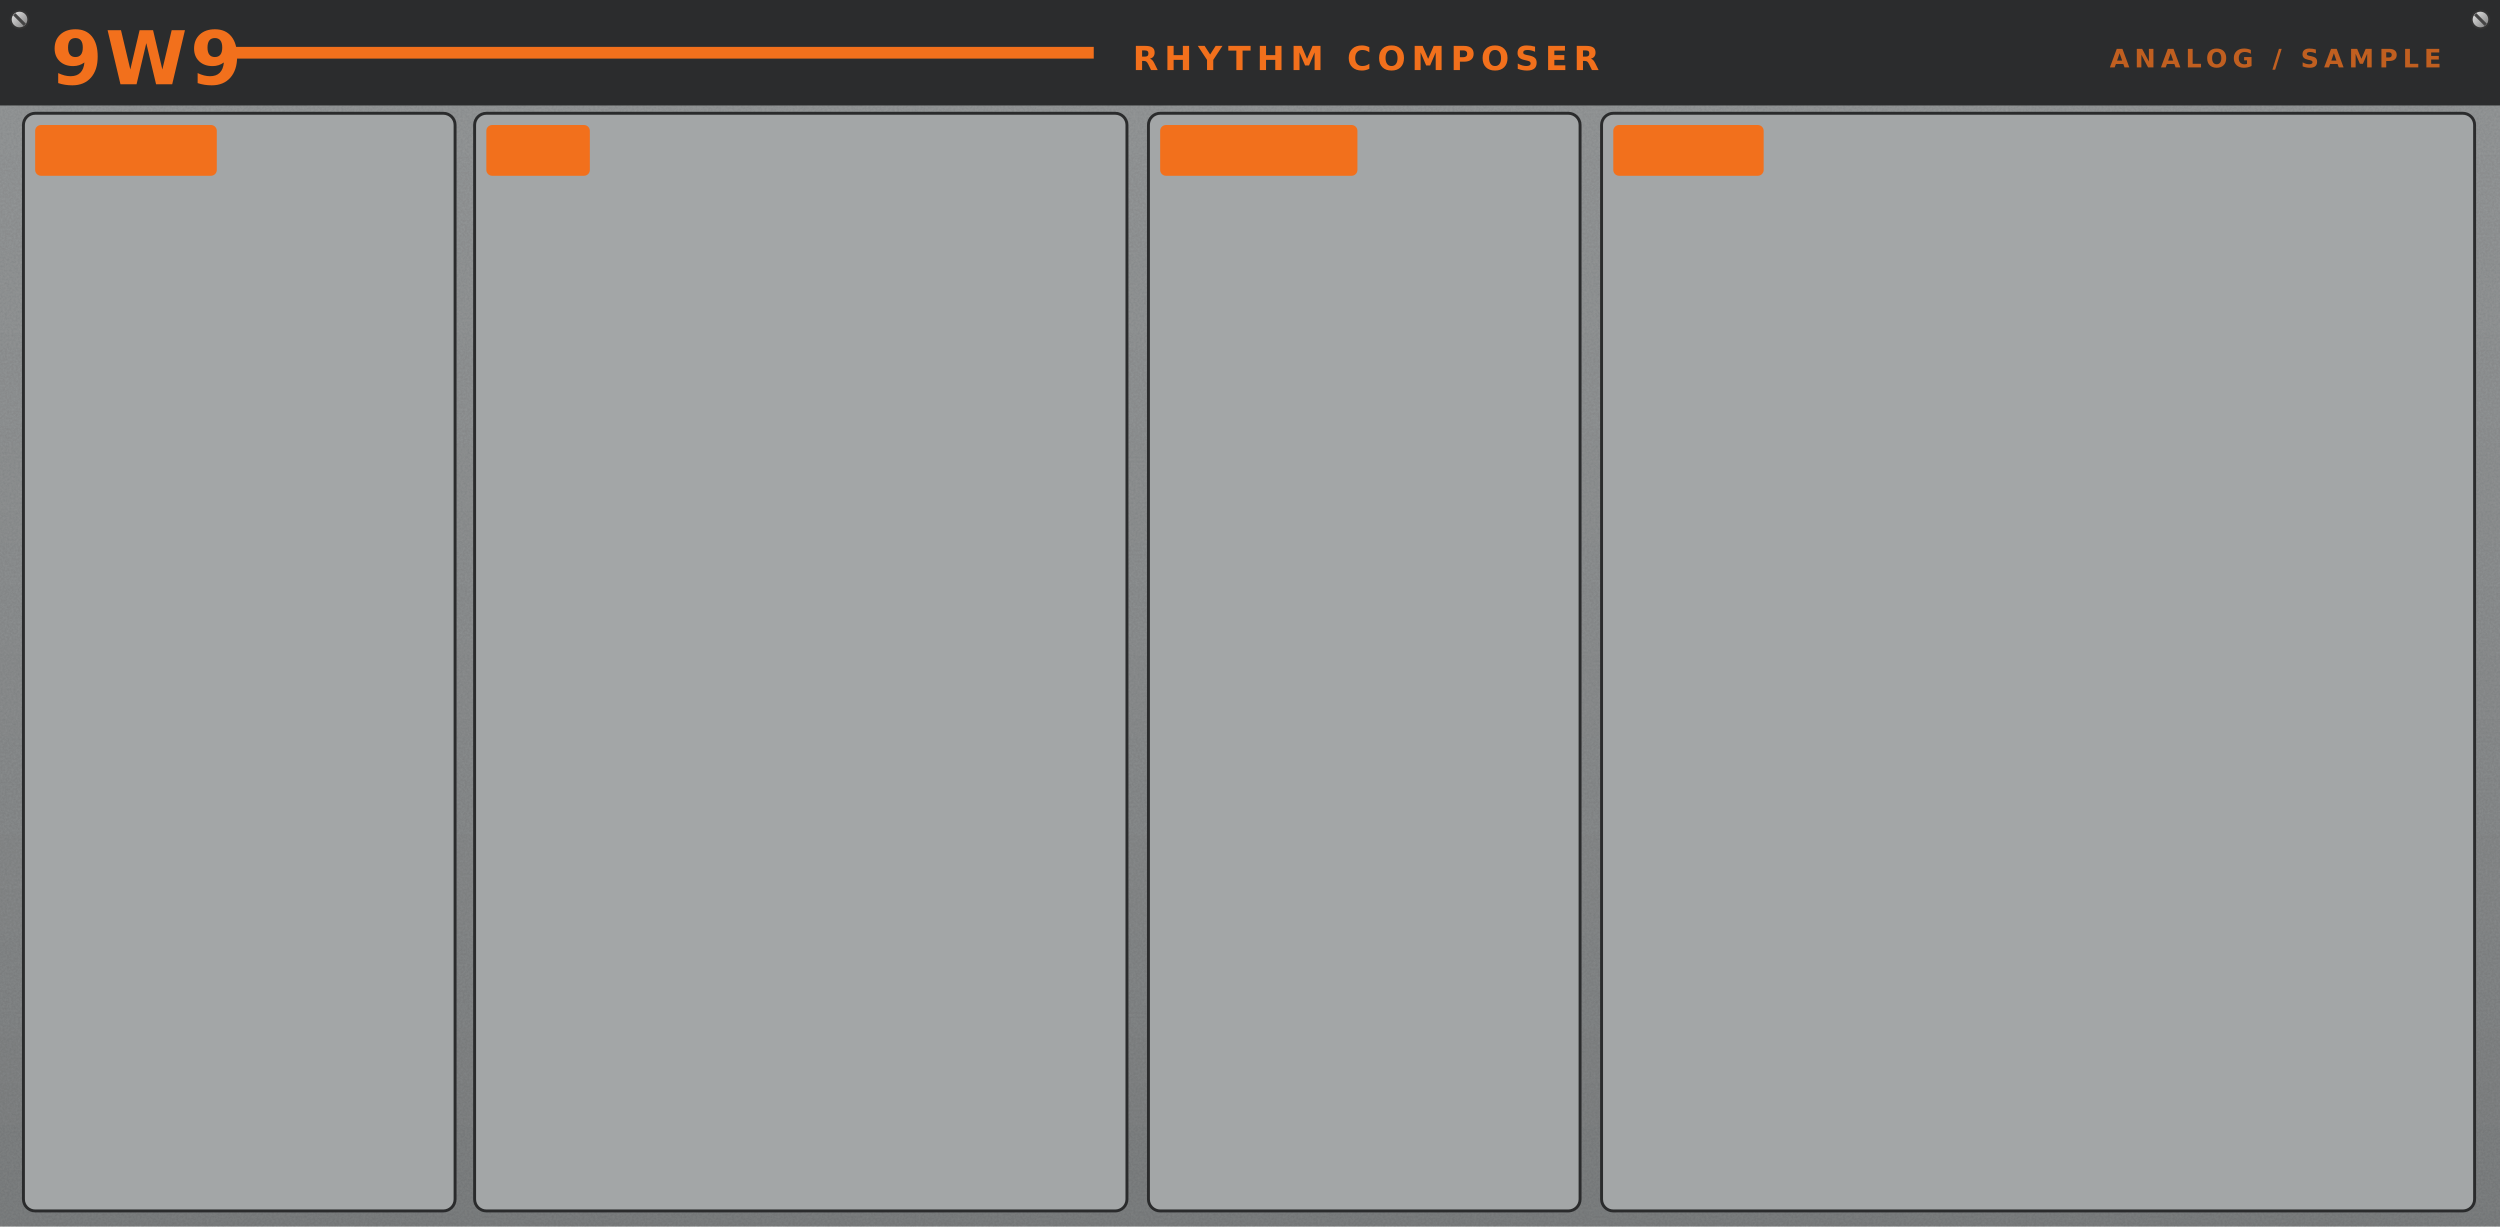
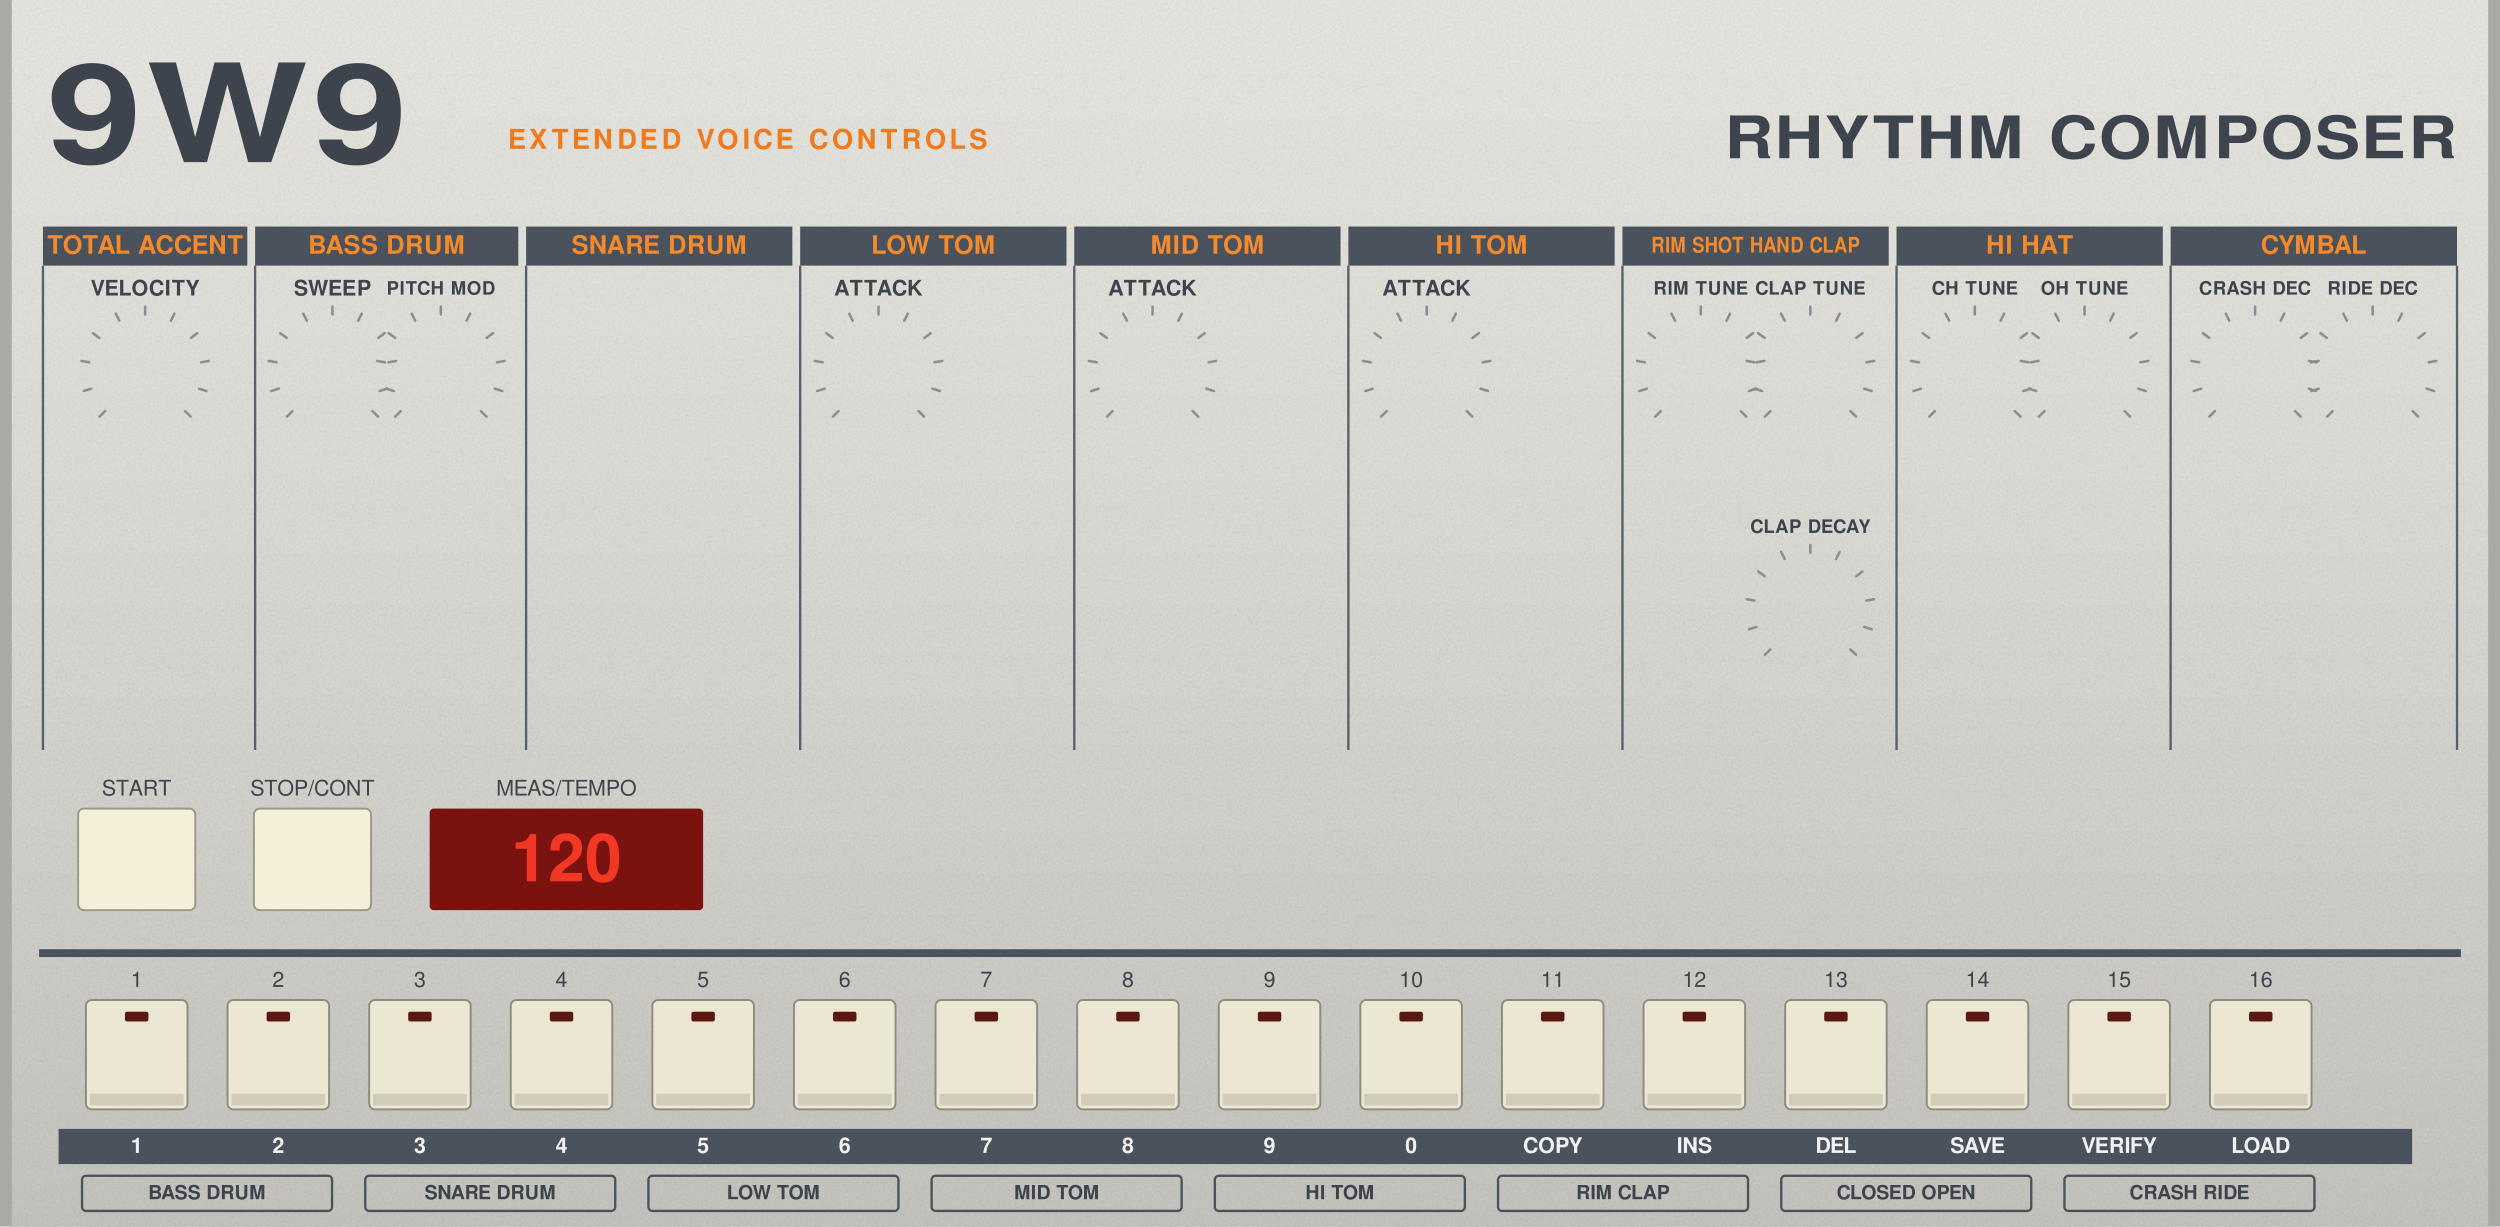
<svg xmlns="http://www.w3.org/2000/svg" width="1280" height="628" viewBox="0 0 1280 628">
  <defs>
-     <filter id="brush" x="0" y="0" width="100%" height="100%">
-       <feTurbulence type="fractalNoise" baseFrequency="0.002 0.9" numOctaves="2" seed="4" />
-       <feColorMatrix values="0 0 0 0 1  0 0 0 0 1  0 0 0 0 1  0 0 0 0.16 0" />
-     </filter>
-     <filter id="grain" x="0" y="0" width="100%" height="100%">
-       <feTurbulence type="fractalNoise" baseFrequency="0.9" numOctaves="2" seed="7" />
-       <feColorMatrix values="0 0 0 0 0  0 0 0 0 0  0 0 0 0 0  0 0 0 0.10 0" />
-     </filter>
-     <filter id="woodf" x="0" y="0" width="100%" height="100%">
-       <feTurbulence type="fractalNoise" baseFrequency="0.012 0.25" numOctaves="3" seed="11" />
-       <feColorMatrix values="0 0 0 0 0.36  0 0 0 0 0.20  0 0 0 0 0.09  0 0 0 0.9 0" />
-     </filter>
-     <linearGradient id="screw" x1="0" y1="0" x2="1" y2="1">
-       <stop offset="0" stop-color="#eee" />
-       <stop offset="1" stop-color="#777" />
+     <linearGradient id="hw-screw" x1="0" y1="0" x2="1" y2="1">
+       <stop offset="0" stop-color="#f2f2f2" />
+       <stop offset="1" stop-color="#7a7a7a" />
    </linearGradient>
-     <linearGradient id="shade" x1="0" y1="0" x2="0" y2="1">
-       <stop offset="0" stop-color="#fff" stop-opacity="0.07" />
-       <stop offset="1" stop-color="#000" stop-opacity="0.12" />
+     <filter id="hw-brush" x="0" y="0" width="100%" height="100%">
+       <feTurbulence type="fractalNoise" baseFrequency="0.003 0.8" numOctaves="2" seed="5" />
+       <feColorMatrix values="0 0 0 0 1  0 0 0 0 1  0 0 0 0 1  0 0 0 0.20 0" />
+     </filter>
+     <filter id="hw-brushd" x="0" y="0" width="100%" height="100%">
+       <feTurbulence type="fractalNoise" baseFrequency="0.003 0.8" numOctaves="2" seed="9" />
+       <feColorMatrix values="0 0 0 0 0  0 0 0 0 0  0 0 0 0 0  0 0 0 0.16 0" />
+     </filter>
+     <filter id="hw-grain" x="0" y="0" width="100%" height="100%">
+       <feTurbulence type="fractalNoise" baseFrequency="0.85" numOctaves="2" seed="3" />
+       <feColorMatrix values="0 0 0 0 0  0 0 0 0 0  0 0 0 0 0  0 0 0 0.07 0" />
+     </filter>
+     <filter id="hw-wood" x="0" y="0" width="100%" height="100%">
+       <feTurbulence type="fractalNoise" baseFrequency="0.006 0.18" numOctaves="4" seed="21" />
+       <feColorMatrix values="0 0 0 0 0.30  0 0 0 0 0.15  0 0 0 0 0.05  0 0 0 0.85 0" />
+     </filter>
+     <filter id="hw-soft" x="-20%" y="-20%" width="140%" height="140%">
+       <feGaussianBlur stdDeviation="2" />
+     </filter>
+     <filter id="hw-shadow" x="-30%" y="-30%" width="160%" height="160%">
+       <feDropShadow dx="0" dy="2" stdDeviation="2" flood-opacity="0.45" />
+     </filter>
+     <linearGradient id="hw-vshade" x1="0" y1="0" x2="0" y2="1">
+       <stop offset="0" stop-color="#fff" stop-opacity="0.10" />
+       <stop offset="1" stop-color="#000" stop-opacity="0.14" />
    </linearGradient>
  </defs>
-   <rect width="1280" height="628" fill="#8e9192" />
-   <rect width="1280" height="628" filter="url(#grain)" />
-   <rect width="1280" height="628" fill="url(#shade)" />
-   <rect x="12" y="58" width="221" height="562" rx="6" fill="#a3a6a7" stroke="#2a2b2c" stroke-width="1.5" />
-   <rect x="18" y="64" width="93" height="26" rx="3" fill="#f2701c" />
-   <rect x="243" y="58" width="334" height="562" rx="6" fill="#a3a6a7" stroke="#2a2b2c" stroke-width="1.5" />
-   <rect x="249" y="64" width="53" height="26" rx="3" fill="#f2701c" />
-   <rect x="588" y="58" width="221" height="562" rx="6" fill="#a3a6a7" stroke="#2a2b2c" stroke-width="1.5" />
-   <rect x="594" y="64" width="101" height="26" rx="3" fill="#f2701c" />
-   <rect x="820" y="58" width="447" height="562" rx="6" fill="#a3a6a7" stroke="#2a2b2c" stroke-width="1.5" />
-   <rect x="826" y="64" width="77" height="26" rx="3" fill="#f2701c" />
-   <rect x="0" y="0" width="1280" height="54" fill="#2b2c2d" />
-   <text x="26" y="30" font-family="Titillium Web, DejaVu Sans, sans-serif" font-size="38" font-weight="700" fill="#f2701c" text-anchor="start" dominant-baseline="central" style="letter-spacing:0.04em;">9W9</text>
-   <rect x="116" y="24" width="444" height="6" fill="#f2701c" />
-   <text x="580" y="30" font-family="Titillium Web, DejaVu Sans, sans-serif" font-size="17" font-weight="600" fill="#f2701c" text-anchor="start" dominant-baseline="central" style="letter-spacing:0.18em;">RHYTHM COMPOSER</text>
-   <text x="1250" y="30" font-family="Titillium Web, DejaVu Sans, sans-serif" font-size="13" font-weight="600" fill="#f2701c" text-anchor="end" dominant-baseline="central" style="letter-spacing:0.2em;" opacity="0.75">ANALOG / SAMPLE</text>
-   <circle cx="10" cy="10" r="4.5" fill="url(#screw)" stroke="#333" stroke-width="1" />
-   <line x1="7.3" y1="7.3" x2="12.7" y2="12.7" stroke="#444" stroke-width="1.6" />
-   <circle cx="1270" cy="10" r="4.5" fill="url(#screw)" stroke="#333" stroke-width="1" />
-   <line x1="1267.3" y1="7.3" x2="1272.7" y2="12.7" stroke="#444" stroke-width="1.6" />
+   <rect x="0" y="0" width="1280" height="628" rx="0" fill="#a9aaa4" />
+   <rect x="6" y="0" width="1268" height="628" rx="0" fill="#e7e6df" />
+   <rect x="6" y="0" width="1268" height="628" filter="url(#hw-grain)" />
+   <rect x="6" y="0" width="1268" height="628" rx="0" fill="url(#hw-vshade)" />
+   <text x="24" y="62" font-size="70" fill="#3e444d" text-anchor="start" dominant-baseline="central" style="font-family:FreeSans, Liberation Sans, Titillium Web, sans-serif;font-weight:700;letter-spacing:0.02em;" transform="translate(24 0) scale(1.25 1) translate(-24 0)">9W9</text>
+   <text x="1258" y="72" font-size="30" fill="#3e444d" text-anchor="end" dominant-baseline="central" style="font-family:FreeSans, Liberation Sans, Titillium Web, sans-serif;font-weight:700;letter-spacing:0.04em;" transform="translate(1258 0) scale(1.15 1) translate(-1258 0)">RHYTHM COMPOSER</text>
+   <text x="260" y="72" font-size="14" fill="#f07a1c" text-anchor="start" dominant-baseline="central" style="font-family:FreeSans, Liberation Sans, Titillium Web, sans-serif;font-weight:700;letter-spacing:0.14em;">EXTENDED VOICE CONTROLS</text>
+   <rect x="22" y="116" width="104.619" height="20" rx="0" fill="#4a525e" />
+   <text x="74.309" y="126" font-size="13" fill="#f58a2a" text-anchor="middle" dominant-baseline="central" style="font-family:FreeSans, Liberation Sans, Titillium Web, sans-serif;font-weight:700;letter-spacing:0.02em;" transform="translate(74.3095 0) scale(1 1) translate(-74.3095 0)">TOTAL ACCENT</text>
+   <line x1="22" y1="136" x2="22" y2="384" stroke="#5a606a" stroke-width="1.2" />
+   <rect x="130.619" y="116" width="134.747" height="20" rx="0" fill="#4a525e" />
+   <text x="197.992" y="126" font-size="13" fill="#f58a2a" text-anchor="middle" dominant-baseline="central" style="font-family:FreeSans, Liberation Sans, Titillium Web, sans-serif;font-weight:700;letter-spacing:0.02em;" transform="translate(197.992 0) scale(1 1) translate(-197.992 0)">BASS DRUM</text>
+   <line x1="130.619" y1="136" x2="130.619" y2="384" stroke="#5a606a" stroke-width="1.2" />
+   <rect x="269.366" y="116" width="136.332" height="20" rx="0" fill="#4a525e" />
+   <text x="337.532" y="126" font-size="13" fill="#f58a2a" text-anchor="middle" dominant-baseline="central" style="font-family:FreeSans, Liberation Sans, Titillium Web, sans-serif;font-weight:700;letter-spacing:0.02em;" transform="translate(337.532 0) scale(1 1) translate(-337.532 0)">SNARE DRUM</text>
+   <line x1="269.366" y1="136" x2="269.366" y2="384" stroke="#5a606a" stroke-width="1.2" />
+   <rect x="409.698" y="116" width="136.332" height="20" rx="0" fill="#4a525e" />
+   <text x="477.864" y="126" font-size="13" fill="#f58a2a" text-anchor="middle" dominant-baseline="central" style="font-family:FreeSans, Liberation Sans, Titillium Web, sans-serif;font-weight:700;letter-spacing:0.02em;" transform="translate(477.864 0) scale(1 1) translate(-477.864 0)">LOW TOM</text>
+   <line x1="409.698" y1="136" x2="409.698" y2="384" stroke="#5a606a" stroke-width="1.2" />
+   <rect x="550.031" y="116" width="136.332" height="20" rx="0" fill="#4a525e" />
+   <text x="618.197" y="126" font-size="13" fill="#f58a2a" text-anchor="middle" dominant-baseline="central" style="font-family:FreeSans, Liberation Sans, Titillium Web, sans-serif;font-weight:700;letter-spacing:0.02em;" transform="translate(618.197 0) scale(1 1) translate(-618.197 0)">MID TOM</text>
+   <line x1="550.031" y1="136" x2="550.031" y2="384" stroke="#5a606a" stroke-width="1.2" />
+   <rect x="690.363" y="116" width="136.332" height="20" rx="0" fill="#4a525e" />
+   <text x="758.529" y="126" font-size="13" fill="#f58a2a" text-anchor="middle" dominant-baseline="central" style="font-family:FreeSans, Liberation Sans, Titillium Web, sans-serif;font-weight:700;letter-spacing:0.02em;" transform="translate(758.529 0) scale(1 1) translate(-758.529 0)">HI TOM</text>
+   <line x1="690.363" y1="136" x2="690.363" y2="384" stroke="#5a606a" stroke-width="1.2" />
+   <rect x="830.696" y="116" width="136.332" height="20" rx="0" fill="#4a525e" />
+   <text x="898.862" y="126" font-size="11" fill="#f58a2a" text-anchor="middle" dominant-baseline="central" style="font-family:FreeSans, Liberation Sans, Titillium Web, sans-serif;font-weight:700;letter-spacing:0.02em;" transform="translate(898.862 0) scale(0.86 1) translate(-898.862 0)">RIM SHOT  HAND CLAP</text>
+   <line x1="830.696" y1="136" x2="830.696" y2="384" stroke="#5a606a" stroke-width="1.2" />
+   <rect x="971.028" y="116" width="136.332" height="20" rx="0" fill="#4a525e" />
+   <text x="1039.19" y="126" font-size="13" fill="#f58a2a" text-anchor="middle" dominant-baseline="central" style="font-family:FreeSans, Liberation Sans, Titillium Web, sans-serif;font-weight:700;letter-spacing:0.02em;" transform="translate(1039.19 0) scale(1 1) translate(-1039.19 0)">HI HAT</text>
+   <line x1="971.028" y1="136" x2="971.028" y2="384" stroke="#5a606a" stroke-width="1.2" />
+   <rect x="1111.36" y="116" width="146.639" height="20" rx="0" fill="#4a525e" />
+   <text x="1184.68" y="126" font-size="13" fill="#f58a2a" text-anchor="middle" dominant-baseline="central" style="font-family:FreeSans, Liberation Sans, Titillium Web, sans-serif;font-weight:700;letter-spacing:0.02em;" transform="translate(1184.68 0) scale(1 1) translate(-1184.68 0)">CYMBAL</text>
+   <line x1="1111.36" y1="136" x2="1111.36" y2="384" stroke="#5a606a" stroke-width="1.2" />
+   <line x1="1258" y1="136" x2="1258" y2="384" stroke="#5a606a" stroke-width="1.2" />
+   <text x="70" y="404" font-size="11" fill="#3e444d" text-anchor="middle" dominant-baseline="central" style="font-family:FreeSans, Liberation Sans, Titillium Web, sans-serif;font-weight:400;letter-spacing:0em;">START</text>
+   <rect x="40" y="414" width="60" height="52" rx="3" fill="#f4efd9" stroke="#9a9888" stroke-width="1" />
+   <text x="160" y="404" font-size="11" fill="#3e444d" text-anchor="middle" dominant-baseline="central" style="font-family:FreeSans, Liberation Sans, Titillium Web, sans-serif;font-weight:400;letter-spacing:0em;">STOP/CONT</text>
+   <rect x="130" y="414" width="60" height="52" rx="3" fill="#f4efd9" stroke="#9a9888" stroke-width="1" />
+   <text x="290" y="404" font-size="11" fill="#3e444d" text-anchor="middle" dominant-baseline="central" style="font-family:FreeSans, Liberation Sans, Titillium Web, sans-serif;font-weight:400;letter-spacing:0em;">MEAS/TEMPO</text>
+   <rect x="220" y="414" width="140" height="52" rx="2" fill="#7a1210" />
+   <text x="290" y="441" font-size="34" fill="#ff3b25" text-anchor="middle" dominant-baseline="central" style="font-family:FreeSans, Liberation Sans, Titillium Web, sans-serif;font-weight:700;letter-spacing:0em;" opacity="0.9">120</text>
+   <rect x="20" y="486" width="1240" height="4" rx="0" fill="#4a525e" />
+   <text x="70" y="502" font-size="11" fill="#3e444d" text-anchor="middle" dominant-baseline="central" style="font-family:FreeSans, Liberation Sans, Titillium Web, sans-serif;font-weight:400;letter-spacing:0em;">1</text>
+   <rect x="44" y="512" width="52" height="56" rx="3" fill="#ece7d2" stroke="#8e8c80" stroke-width="1" />
+   <rect x="64" y="518" width="12" height="5" rx="1" fill="#5a1810" />
+   <rect x="46" y="560" width="48" height="6" rx="0" fill="#000" opacity="0.12" />
+   <text x="142.5" y="502" font-size="11" fill="#3e444d" text-anchor="middle" dominant-baseline="central" style="font-family:FreeSans, Liberation Sans, Titillium Web, sans-serif;font-weight:400;letter-spacing:0em;">2</text>
+   <rect x="116.5" y="512" width="52" height="56" rx="3" fill="#ece7d2" stroke="#8e8c80" stroke-width="1" />
+   <rect x="136.5" y="518" width="12" height="5" rx="1" fill="#5a1810" />
+   <rect x="118.5" y="560" width="48" height="6" rx="0" fill="#000" opacity="0.12" />
+   <text x="215" y="502" font-size="11" fill="#3e444d" text-anchor="middle" dominant-baseline="central" style="font-family:FreeSans, Liberation Sans, Titillium Web, sans-serif;font-weight:400;letter-spacing:0em;">3</text>
+   <rect x="189" y="512" width="52" height="56" rx="3" fill="#ece7d2" stroke="#8e8c80" stroke-width="1" />
+   <rect x="209" y="518" width="12" height="5" rx="1" fill="#5a1810" />
+   <rect x="191" y="560" width="48" height="6" rx="0" fill="#000" opacity="0.12" />
+   <text x="287.5" y="502" font-size="11" fill="#3e444d" text-anchor="middle" dominant-baseline="central" style="font-family:FreeSans, Liberation Sans, Titillium Web, sans-serif;font-weight:400;letter-spacing:0em;">4</text>
+   <rect x="261.5" y="512" width="52" height="56" rx="3" fill="#ece7d2" stroke="#8e8c80" stroke-width="1" />
+   <rect x="281.5" y="518" width="12" height="5" rx="1" fill="#5a1810" />
+   <rect x="263.5" y="560" width="48" height="6" rx="0" fill="#000" opacity="0.12" />
+   <text x="360" y="502" font-size="11" fill="#3e444d" text-anchor="middle" dominant-baseline="central" style="font-family:FreeSans, Liberation Sans, Titillium Web, sans-serif;font-weight:400;letter-spacing:0em;">5</text>
+   <rect x="334" y="512" width="52" height="56" rx="3" fill="#ece7d2" stroke="#8e8c80" stroke-width="1" />
+   <rect x="354" y="518" width="12" height="5" rx="1" fill="#5a1810" />
+   <rect x="336" y="560" width="48" height="6" rx="0" fill="#000" opacity="0.12" />
+   <text x="432.5" y="502" font-size="11" fill="#3e444d" text-anchor="middle" dominant-baseline="central" style="font-family:FreeSans, Liberation Sans, Titillium Web, sans-serif;font-weight:400;letter-spacing:0em;">6</text>
+   <rect x="406.5" y="512" width="52" height="56" rx="3" fill="#ece7d2" stroke="#8e8c80" stroke-width="1" />
+   <rect x="426.5" y="518" width="12" height="5" rx="1" fill="#5a1810" />
+   <rect x="408.5" y="560" width="48" height="6" rx="0" fill="#000" opacity="0.12" />
+   <text x="505" y="502" font-size="11" fill="#3e444d" text-anchor="middle" dominant-baseline="central" style="font-family:FreeSans, Liberation Sans, Titillium Web, sans-serif;font-weight:400;letter-spacing:0em;">7</text>
+   <rect x="479" y="512" width="52" height="56" rx="3" fill="#ece7d2" stroke="#8e8c80" stroke-width="1" />
+   <rect x="499" y="518" width="12" height="5" rx="1" fill="#5a1810" />
+   <rect x="481" y="560" width="48" height="6" rx="0" fill="#000" opacity="0.12" />
+   <text x="577.5" y="502" font-size="11" fill="#3e444d" text-anchor="middle" dominant-baseline="central" style="font-family:FreeSans, Liberation Sans, Titillium Web, sans-serif;font-weight:400;letter-spacing:0em;">8</text>
+   <rect x="551.5" y="512" width="52" height="56" rx="3" fill="#ece7d2" stroke="#8e8c80" stroke-width="1" />
+   <rect x="571.5" y="518" width="12" height="5" rx="1" fill="#5a1810" />
+   <rect x="553.5" y="560" width="48" height="6" rx="0" fill="#000" opacity="0.12" />
+   <text x="650" y="502" font-size="11" fill="#3e444d" text-anchor="middle" dominant-baseline="central" style="font-family:FreeSans, Liberation Sans, Titillium Web, sans-serif;font-weight:400;letter-spacing:0em;">9</text>
+   <rect x="624" y="512" width="52" height="56" rx="3" fill="#ece7d2" stroke="#8e8c80" stroke-width="1" />
+   <rect x="644" y="518" width="12" height="5" rx="1" fill="#5a1810" />
+   <rect x="626" y="560" width="48" height="6" rx="0" fill="#000" opacity="0.12" />
+   <text x="722.5" y="502" font-size="11" fill="#3e444d" text-anchor="middle" dominant-baseline="central" style="font-family:FreeSans, Liberation Sans, Titillium Web, sans-serif;font-weight:400;letter-spacing:0em;">10</text>
+   <rect x="696.5" y="512" width="52" height="56" rx="3" fill="#ece7d2" stroke="#8e8c80" stroke-width="1" />
+   <rect x="716.5" y="518" width="12" height="5" rx="1" fill="#5a1810" />
+   <rect x="698.5" y="560" width="48" height="6" rx="0" fill="#000" opacity="0.12" />
+   <text x="795" y="502" font-size="11" fill="#3e444d" text-anchor="middle" dominant-baseline="central" style="font-family:FreeSans, Liberation Sans, Titillium Web, sans-serif;font-weight:400;letter-spacing:0em;">11</text>
+   <rect x="769" y="512" width="52" height="56" rx="3" fill="#ece7d2" stroke="#8e8c80" stroke-width="1" />
+   <rect x="789" y="518" width="12" height="5" rx="1" fill="#5a1810" />
+   <rect x="771" y="560" width="48" height="6" rx="0" fill="#000" opacity="0.12" />
+   <text x="867.5" y="502" font-size="11" fill="#3e444d" text-anchor="middle" dominant-baseline="central" style="font-family:FreeSans, Liberation Sans, Titillium Web, sans-serif;font-weight:400;letter-spacing:0em;">12</text>
+   <rect x="841.5" y="512" width="52" height="56" rx="3" fill="#ece7d2" stroke="#8e8c80" stroke-width="1" />
+   <rect x="861.5" y="518" width="12" height="5" rx="1" fill="#5a1810" />
+   <rect x="843.5" y="560" width="48" height="6" rx="0" fill="#000" opacity="0.12" />
+   <text x="940" y="502" font-size="11" fill="#3e444d" text-anchor="middle" dominant-baseline="central" style="font-family:FreeSans, Liberation Sans, Titillium Web, sans-serif;font-weight:400;letter-spacing:0em;">13</text>
+   <rect x="914" y="512" width="52" height="56" rx="3" fill="#ece7d2" stroke="#8e8c80" stroke-width="1" />
+   <rect x="934" y="518" width="12" height="5" rx="1" fill="#5a1810" />
+   <rect x="916" y="560" width="48" height="6" rx="0" fill="#000" opacity="0.12" />
+   <text x="1012.5" y="502" font-size="11" fill="#3e444d" text-anchor="middle" dominant-baseline="central" style="font-family:FreeSans, Liberation Sans, Titillium Web, sans-serif;font-weight:400;letter-spacing:0em;">14</text>
+   <rect x="986.5" y="512" width="52" height="56" rx="3" fill="#ece7d2" stroke="#8e8c80" stroke-width="1" />
+   <rect x="1006.5" y="518" width="12" height="5" rx="1" fill="#5a1810" />
+   <rect x="988.5" y="560" width="48" height="6" rx="0" fill="#000" opacity="0.12" />
+   <text x="1085" y="502" font-size="11" fill="#3e444d" text-anchor="middle" dominant-baseline="central" style="font-family:FreeSans, Liberation Sans, Titillium Web, sans-serif;font-weight:400;letter-spacing:0em;">15</text>
+   <rect x="1059" y="512" width="52" height="56" rx="3" fill="#ece7d2" stroke="#8e8c80" stroke-width="1" />
+   <rect x="1079" y="518" width="12" height="5" rx="1" fill="#5a1810" />
+   <rect x="1061" y="560" width="48" height="6" rx="0" fill="#000" opacity="0.12" />
+   <text x="1157.5" y="502" font-size="11" fill="#3e444d" text-anchor="middle" dominant-baseline="central" style="font-family:FreeSans, Liberation Sans, Titillium Web, sans-serif;font-weight:400;letter-spacing:0em;">16</text>
+   <rect x="1131.5" y="512" width="52" height="56" rx="3" fill="#ece7d2" stroke="#8e8c80" stroke-width="1" />
+   <rect x="1151.5" y="518" width="12" height="5" rx="1" fill="#5a1810" />
+   <rect x="1133.5" y="560" width="48" height="6" rx="0" fill="#000" opacity="0.12" />
+   <rect x="30" y="578" width="1205" height="18" rx="0" fill="#4a525e" />
+   <text x="70" y="587" font-size="11" fill="#f2f2f2" text-anchor="middle" dominant-baseline="central" style="font-family:FreeSans, Liberation Sans, Titillium Web, sans-serif;font-weight:700;letter-spacing:0em;">1</text>
+   <text x="142.5" y="587" font-size="11" fill="#f2f2f2" text-anchor="middle" dominant-baseline="central" style="font-family:FreeSans, Liberation Sans, Titillium Web, sans-serif;font-weight:700;letter-spacing:0em;">2</text>
+   <text x="215" y="587" font-size="11" fill="#f2f2f2" text-anchor="middle" dominant-baseline="central" style="font-family:FreeSans, Liberation Sans, Titillium Web, sans-serif;font-weight:700;letter-spacing:0em;">3</text>
+   <text x="287.5" y="587" font-size="11" fill="#f2f2f2" text-anchor="middle" dominant-baseline="central" style="font-family:FreeSans, Liberation Sans, Titillium Web, sans-serif;font-weight:700;letter-spacing:0em;">4</text>
+   <text x="360" y="587" font-size="11" fill="#f2f2f2" text-anchor="middle" dominant-baseline="central" style="font-family:FreeSans, Liberation Sans, Titillium Web, sans-serif;font-weight:700;letter-spacing:0em;">5</text>
+   <text x="432.5" y="587" font-size="11" fill="#f2f2f2" text-anchor="middle" dominant-baseline="central" style="font-family:FreeSans, Liberation Sans, Titillium Web, sans-serif;font-weight:700;letter-spacing:0em;">6</text>
+   <text x="505" y="587" font-size="11" fill="#f2f2f2" text-anchor="middle" dominant-baseline="central" style="font-family:FreeSans, Liberation Sans, Titillium Web, sans-serif;font-weight:700;letter-spacing:0em;">7</text>
+   <text x="577.5" y="587" font-size="11" fill="#f2f2f2" text-anchor="middle" dominant-baseline="central" style="font-family:FreeSans, Liberation Sans, Titillium Web, sans-serif;font-weight:700;letter-spacing:0em;">8</text>
+   <text x="650" y="587" font-size="11" fill="#f2f2f2" text-anchor="middle" dominant-baseline="central" style="font-family:FreeSans, Liberation Sans, Titillium Web, sans-serif;font-weight:700;letter-spacing:0em;">9</text>
+   <text x="722.5" y="587" font-size="11" fill="#f2f2f2" text-anchor="middle" dominant-baseline="central" style="font-family:FreeSans, Liberation Sans, Titillium Web, sans-serif;font-weight:700;letter-spacing:0em;">0</text>
+   <text x="795" y="587" font-size="11" fill="#f2f2f2" text-anchor="middle" dominant-baseline="central" style="font-family:FreeSans, Liberation Sans, Titillium Web, sans-serif;font-weight:700;letter-spacing:0em;">COPY</text>
+   <text x="867.5" y="587" font-size="11" fill="#f2f2f2" text-anchor="middle" dominant-baseline="central" style="font-family:FreeSans, Liberation Sans, Titillium Web, sans-serif;font-weight:700;letter-spacing:0em;">INS</text>
+   <text x="940" y="587" font-size="11" fill="#f2f2f2" text-anchor="middle" dominant-baseline="central" style="font-family:FreeSans, Liberation Sans, Titillium Web, sans-serif;font-weight:700;letter-spacing:0em;">DEL</text>
+   <text x="1012.5" y="587" font-size="11" fill="#f2f2f2" text-anchor="middle" dominant-baseline="central" style="font-family:FreeSans, Liberation Sans, Titillium Web, sans-serif;font-weight:700;letter-spacing:0em;">SAVE</text>
+   <text x="1085" y="587" font-size="11" fill="#f2f2f2" text-anchor="middle" dominant-baseline="central" style="font-family:FreeSans, Liberation Sans, Titillium Web, sans-serif;font-weight:700;letter-spacing:0em;">VERIFY</text>
+   <text x="1157.5" y="587" font-size="11" fill="#f2f2f2" text-anchor="middle" dominant-baseline="central" style="font-family:FreeSans, Liberation Sans, Titillium Web, sans-serif;font-weight:700;letter-spacing:0em;">LOAD</text>
+   <rect x="42" y="602" width="128" height="18" rx="2" fill="none" stroke="#4a525e" stroke-width="1.2" />
+   <text x="106" y="611" font-size="10" fill="#3e444d" text-anchor="middle" dominant-baseline="central" style="font-family:FreeSans, Liberation Sans, Titillium Web, sans-serif;font-weight:700;letter-spacing:0em;">BASS DRUM</text>
+   <rect x="187" y="602" width="128" height="18" rx="2" fill="none" stroke="#4a525e" stroke-width="1.2" />
+   <text x="251" y="611" font-size="10" fill="#3e444d" text-anchor="middle" dominant-baseline="central" style="font-family:FreeSans, Liberation Sans, Titillium Web, sans-serif;font-weight:700;letter-spacing:0em;">SNARE DRUM</text>
+   <rect x="332" y="602" width="128" height="18" rx="2" fill="none" stroke="#4a525e" stroke-width="1.2" />
+   <text x="396" y="611" font-size="10" fill="#3e444d" text-anchor="middle" dominant-baseline="central" style="font-family:FreeSans, Liberation Sans, Titillium Web, sans-serif;font-weight:700;letter-spacing:0em;">LOW TOM</text>
+   <rect x="477" y="602" width="128" height="18" rx="2" fill="none" stroke="#4a525e" stroke-width="1.2" />
+   <text x="541" y="611" font-size="10" fill="#3e444d" text-anchor="middle" dominant-baseline="central" style="font-family:FreeSans, Liberation Sans, Titillium Web, sans-serif;font-weight:700;letter-spacing:0em;">MID TOM</text>
+   <rect x="622" y="602" width="128" height="18" rx="2" fill="none" stroke="#4a525e" stroke-width="1.2" />
+   <text x="686" y="611" font-size="10" fill="#3e444d" text-anchor="middle" dominant-baseline="central" style="font-family:FreeSans, Liberation Sans, Titillium Web, sans-serif;font-weight:700;letter-spacing:0em;">HI TOM</text>
+   <rect x="767" y="602" width="128" height="18" rx="2" fill="none" stroke="#4a525e" stroke-width="1.2" />
+   <text x="831" y="611" font-size="10" fill="#3e444d" text-anchor="middle" dominant-baseline="central" style="font-family:FreeSans, Liberation Sans, Titillium Web, sans-serif;font-weight:700;letter-spacing:0em;">RIM  CLAP</text>
+   <rect x="912" y="602" width="128" height="18" rx="2" fill="none" stroke="#4a525e" stroke-width="1.2" />
+   <text x="976" y="611" font-size="10" fill="#3e444d" text-anchor="middle" dominant-baseline="central" style="font-family:FreeSans, Liberation Sans, Titillium Web, sans-serif;font-weight:700;letter-spacing:0em;">CLOSED  OPEN</text>
+   <rect x="1057" y="602" width="128" height="18" rx="2" fill="none" stroke="#4a525e" stroke-width="1.2" />
+   <text x="1121" y="611" font-size="10" fill="#3e444d" text-anchor="middle" dominant-baseline="central" style="font-family:FreeSans, Liberation Sans, Titillium Web, sans-serif;font-weight:700;letter-spacing:0em;">CRASH  RIDE</text>
+   <g stroke="#8a8e94" stroke-width="1.3" stroke-linecap="round">
+     <line x1="53.8" y1="210.5" x2="51.0" y2="213.3" />
+     <line x1="46.7" y1="199.0" x2="42.9" y2="200.2" />
+     <line x1="45.7" y1="185.5" x2="41.7" y2="184.8" />
+     <line x1="50.8" y1="173.0" x2="47.6" y2="170.6" />
+     <line x1="61.1" y1="164.2" x2="59.3" y2="160.6" />
+     <line x1="74.3" y1="161.0" x2="74.3" y2="157.0" />
+     <line x1="87.5" y1="164.2" x2="89.3" y2="160.6" />
+     <line x1="97.8" y1="173.0" x2="101.0" y2="170.6" />
+     <line x1="103.0" y1="185.5" x2="106.9" y2="184.8" />
+     <line x1="101.9" y1="199.0" x2="105.7" y2="200.2" />
+     <line x1="94.8" y1="210.5" x2="97.6" y2="213.3" />
+   </g>
+   <g stroke="#8a8e94" stroke-width="1.3" stroke-linecap="round">
+     <line x1="149.7" y1="210.5" x2="146.9" y2="213.3" />
+     <line x1="142.7" y1="199.0" x2="138.9" y2="200.2" />
+     <line x1="141.6" y1="185.5" x2="137.6" y2="184.8" />
+     <line x1="146.8" y1="173.0" x2="143.5" y2="170.6" />
+     <line x1="157.1" y1="164.2" x2="155.3" y2="160.6" />
+     <line x1="170.2" y1="161.0" x2="170.2" y2="157.0" />
+     <line x1="183.4" y1="164.2" x2="185.2" y2="160.6" />
+     <line x1="193.7" y1="173.0" x2="196.9" y2="170.6" />
+     <line x1="198.9" y1="185.5" x2="202.8" y2="184.8" />
+     <line x1="197.8" y1="199.0" x2="201.6" y2="200.2" />
+     <line x1="190.7" y1="210.5" x2="193.6" y2="213.3" />
+   </g>
+   <g stroke="#8a8e94" stroke-width="1.3" stroke-linecap="round">
+     <line x1="205.2" y1="210.5" x2="202.4" y2="213.3" />
+     <line x1="198.2" y1="199.0" x2="194.4" y2="200.2" />
+     <line x1="197.1" y1="185.5" x2="193.1" y2="184.8" />
+     <line x1="202.3" y1="173.0" x2="199.0" y2="170.6" />
+     <line x1="212.6" y1="164.2" x2="210.8" y2="160.6" />
+     <line x1="225.7" y1="161.0" x2="225.7" y2="157.0" />
+     <line x1="238.9" y1="164.2" x2="240.7" y2="160.6" />
+     <line x1="249.2" y1="173.0" x2="252.4" y2="170.6" />
+     <line x1="254.4" y1="185.5" x2="258.3" y2="184.8" />
+     <line x1="253.3" y1="199.0" x2="257.1" y2="200.2" />
+     <line x1="246.2" y1="210.5" x2="249.1" y2="213.3" />
+   </g>
+   <g stroke="#8a8e94" stroke-width="1.3" stroke-linecap="round">
+     <line x1="429.3" y1="210.5" x2="426.5" y2="213.3" />
+     <line x1="422.2" y1="199.0" x2="418.4" y2="200.2" />
+     <line x1="421.2" y1="185.5" x2="417.2" y2="184.8" />
+     <line x1="426.3" y1="173.0" x2="423.1" y2="170.6" />
+     <line x1="436.6" y1="164.2" x2="434.8" y2="160.6" />
+     <line x1="449.8" y1="161.0" x2="449.8" y2="157.0" />
+     <line x1="463.0" y1="164.2" x2="464.8" y2="160.6" />
+     <line x1="473.3" y1="173.0" x2="476.5" y2="170.6" />
+     <line x1="478.4" y1="185.5" x2="482.4" y2="184.8" />
+     <line x1="477.4" y1="199.0" x2="481.2" y2="200.2" />
+     <line x1="470.3" y1="210.5" x2="473.1" y2="213.3" />
+   </g>
+   <g stroke="#8a8e94" stroke-width="1.3" stroke-linecap="round">
+     <line x1="569.6" y1="210.5" x2="566.8" y2="213.3" />
+     <line x1="562.5" y1="199.0" x2="558.7" y2="200.2" />
+     <line x1="561.5" y1="185.5" x2="557.5" y2="184.8" />
+     <line x1="566.7" y1="173.0" x2="563.4" y2="170.6" />
+     <line x1="577.0" y1="164.2" x2="575.1" y2="160.6" />
+     <line x1="590.1" y1="161.0" x2="590.1" y2="157.0" />
+     <line x1="603.3" y1="164.2" x2="605.1" y2="160.6" />
+     <line x1="613.6" y1="173.0" x2="616.8" y2="170.6" />
+     <line x1="618.8" y1="185.5" x2="622.7" y2="184.8" />
+     <line x1="617.7" y1="199.0" x2="621.5" y2="200.2" />
+     <line x1="610.6" y1="210.5" x2="613.5" y2="213.3" />
+   </g>
+   <g stroke="#8a8e94" stroke-width="1.3" stroke-linecap="round">
+     <line x1="710.0" y1="210.5" x2="707.1" y2="213.3" />
+     <line x1="702.9" y1="199.0" x2="699.1" y2="200.2" />
+     <line x1="701.8" y1="185.5" x2="697.9" y2="184.8" />
+     <line x1="707.0" y1="173.0" x2="703.8" y2="170.6" />
+     <line x1="717.3" y1="164.2" x2="715.5" y2="160.6" />
+     <line x1="730.5" y1="161.0" x2="730.5" y2="157.0" />
+     <line x1="743.6" y1="164.2" x2="745.4" y2="160.6" />
+     <line x1="753.9" y1="173.0" x2="757.2" y2="170.6" />
+     <line x1="759.1" y1="185.5" x2="763.1" y2="184.8" />
+     <line x1="758.0" y1="199.0" x2="761.8" y2="200.2" />
+     <line x1="751.0" y1="210.5" x2="753.8" y2="213.3" />
+   </g>
+   <g stroke="#8a8e94" stroke-width="1.3" stroke-linecap="round">
+     <line x1="850.3" y1="210.5" x2="847.5" y2="213.3" />
+     <line x1="843.2" y1="199.0" x2="839.4" y2="200.2" />
+     <line x1="842.2" y1="185.5" x2="838.2" y2="184.8" />
+     <line x1="847.3" y1="173.0" x2="844.1" y2="170.6" />
+     <line x1="857.6" y1="164.2" x2="855.8" y2="160.6" />
+     <line x1="870.8" y1="161.0" x2="870.8" y2="157.0" />
+     <line x1="884.0" y1="164.2" x2="885.8" y2="160.6" />
+     <line x1="894.3" y1="173.0" x2="897.5" y2="170.6" />
+     <line x1="899.4" y1="185.5" x2="903.4" y2="184.8" />
+     <line x1="898.4" y1="199.0" x2="902.2" y2="200.2" />
+     <line x1="891.3" y1="210.5" x2="894.1" y2="213.3" />
+   </g>
+   <g stroke="#8a8e94" stroke-width="1.3" stroke-linecap="round">
+     <line x1="906.4" y1="210.5" x2="903.6" y2="213.3" />
+     <line x1="899.3" y1="199.0" x2="895.5" y2="200.2" />
+     <line x1="898.3" y1="185.5" x2="894.3" y2="184.8" />
+     <line x1="903.5" y1="173.0" x2="900.2" y2="170.6" />
+     <line x1="913.8" y1="164.2" x2="911.9" y2="160.6" />
+     <line x1="926.9" y1="161.0" x2="926.9" y2="157.0" />
+     <line x1="940.1" y1="164.2" x2="941.9" y2="160.6" />
+     <line x1="950.4" y1="173.0" x2="953.6" y2="170.6" />
+     <line x1="955.6" y1="185.5" x2="959.5" y2="184.8" />
+     <line x1="954.5" y1="199.0" x2="958.3" y2="200.2" />
+     <line x1="947.4" y1="210.5" x2="950.3" y2="213.3" />
+   </g>
+   <g stroke="#8a8e94" stroke-width="1.3" stroke-linecap="round">
+     <line x1="990.6" y1="210.5" x2="987.8" y2="213.3" />
+     <line x1="983.5" y1="199.0" x2="979.7" y2="200.2" />
+     <line x1="982.5" y1="185.5" x2="978.5" y2="184.8" />
+     <line x1="987.7" y1="173.0" x2="984.4" y2="170.6" />
+     <line x1="998.0" y1="164.2" x2="996.1" y2="160.6" />
+     <line x1="1011.1" y1="161.0" x2="1011.1" y2="157.0" />
+     <line x1="1024.3" y1="164.2" x2="1026.1" y2="160.6" />
+     <line x1="1034.6" y1="173.0" x2="1037.8" y2="170.6" />
+     <line x1="1039.8" y1="185.5" x2="1043.7" y2="184.8" />
+     <line x1="1038.7" y1="199.0" x2="1042.5" y2="200.2" />
+     <line x1="1031.6" y1="210.5" x2="1034.5" y2="213.3" />
+   </g>
+   <g stroke="#8a8e94" stroke-width="1.3" stroke-linecap="round">
+     <line x1="1046.8" y1="210.5" x2="1043.9" y2="213.3" />
+     <line x1="1039.7" y1="199.0" x2="1035.9" y2="200.2" />
+     <line x1="1038.6" y1="185.5" x2="1034.7" y2="184.8" />
+     <line x1="1043.8" y1="173.0" x2="1040.6" y2="170.6" />
+     <line x1="1054.1" y1="164.2" x2="1052.3" y2="160.6" />
+     <line x1="1067.3" y1="161.0" x2="1067.3" y2="157.0" />
+     <line x1="1080.4" y1="164.2" x2="1082.2" y2="160.6" />
+     <line x1="1090.7" y1="173.0" x2="1094.0" y2="170.6" />
+     <line x1="1095.9" y1="185.5" x2="1099.9" y2="184.8" />
+     <line x1="1094.8" y1="199.0" x2="1098.6" y2="200.2" />
+     <line x1="1087.8" y1="210.5" x2="1090.6" y2="213.3" />
+   </g>
+   <g stroke="#8a8e94" stroke-width="1.3" stroke-linecap="round">
+     <line x1="1134.0" y1="210.5" x2="1131.2" y2="213.3" />
+     <line x1="1127.0" y1="199.0" x2="1123.2" y2="200.2" />
+     <line x1="1125.9" y1="185.5" x2="1122.0" y2="184.8" />
+     <line x1="1131.1" y1="173.0" x2="1127.9" y2="170.6" />
+     <line x1="1141.4" y1="164.2" x2="1139.6" y2="160.6" />
+     <line x1="1154.6" y1="161.0" x2="1154.6" y2="157.0" />
+     <line x1="1167.7" y1="164.2" x2="1169.5" y2="160.6" />
+     <line x1="1178.0" y1="173.0" x2="1181.2" y2="170.6" />
+     <line x1="1183.2" y1="185.5" x2="1187.1" y2="184.8" />
+     <line x1="1182.1" y1="199.0" x2="1185.9" y2="200.2" />
+     <line x1="1175.1" y1="210.5" x2="1177.9" y2="213.3" />
+   </g>
+   <g stroke="#8a8e94" stroke-width="1.3" stroke-linecap="round">
+     <line x1="1194.3" y1="210.5" x2="1191.5" y2="213.3" />
+     <line x1="1187.2" y1="199.0" x2="1183.4" y2="200.2" />
+     <line x1="1186.2" y1="185.5" x2="1182.2" y2="184.8" />
+     <line x1="1191.3" y1="173.0" x2="1188.1" y2="170.6" />
+     <line x1="1201.6" y1="164.2" x2="1199.8" y2="160.6" />
+     <line x1="1214.8" y1="161.0" x2="1214.8" y2="157.0" />
+     <line x1="1228.0" y1="164.2" x2="1229.8" y2="160.6" />
+     <line x1="1238.3" y1="173.0" x2="1241.5" y2="170.6" />
+     <line x1="1243.5" y1="185.5" x2="1247.4" y2="184.8" />
+     <line x1="1242.4" y1="199.0" x2="1246.2" y2="200.2" />
+     <line x1="1235.3" y1="210.5" x2="1238.1" y2="213.3" />
+   </g>
+   <g stroke="#8a8e94" stroke-width="1.3" stroke-linecap="round">
+     <line x1="906.4" y1="332.5" x2="903.6" y2="335.3" />
+     <line x1="899.3" y1="321.0" x2="895.5" y2="322.2" />
+     <line x1="898.3" y1="307.5" x2="894.3" y2="306.8" />
+     <line x1="903.5" y1="295.0" x2="900.2" y2="292.6" />
+     <line x1="913.8" y1="286.2" x2="911.9" y2="282.6" />
+     <line x1="926.9" y1="283.0" x2="926.9" y2="279.0" />
+     <line x1="940.1" y1="286.2" x2="941.9" y2="282.6" />
+     <line x1="950.4" y1="295.0" x2="953.6" y2="292.6" />
+     <line x1="955.6" y1="307.5" x2="959.5" y2="306.8" />
+     <line x1="954.5" y1="321.0" x2="958.3" y2="322.2" />
+     <line x1="947.4" y1="332.5" x2="950.3" y2="335.3" />
+   </g>
+   <text x="74.309" y="148" font-size="11" fill="#3e444d" text-anchor="middle" dominant-baseline="central" style="font-family:FreeSans, Liberation Sans, Titillium Web, sans-serif;font-weight:700;letter-spacing:0.03em;">VELOCITY</text>
+   <text x="170.243" y="148" font-size="11" fill="#3e444d" text-anchor="middle" dominant-baseline="central" style="font-family:FreeSans, Liberation Sans, Titillium Web, sans-serif;font-weight:700;letter-spacing:0.03em;">SWEEP</text>
+   <text x="225.742" y="148" font-size="9.5" fill="#3e444d" text-anchor="middle" dominant-baseline="central" style="font-family:Liberation Sans Narrow, FreeSans, sans-serif;font-weight:700;letter-spacing:0.03em;">PITCH MOD</text>
+   <text x="449.798" y="148" font-size="11" fill="#3e444d" text-anchor="middle" dominant-baseline="central" style="font-family:FreeSans, Liberation Sans, Titillium Web, sans-serif;font-weight:700;letter-spacing:0.03em;">ATTACK</text>
+   <text x="590.13" y="148" font-size="11" fill="#3e444d" text-anchor="middle" dominant-baseline="central" style="font-family:FreeSans, Liberation Sans, Titillium Web, sans-serif;font-weight:700;letter-spacing:0.03em;">ATTACK</text>
+   <text x="730.463" y="148" font-size="11" fill="#3e444d" text-anchor="middle" dominant-baseline="central" style="font-family:FreeSans, Liberation Sans, Titillium Web, sans-serif;font-weight:700;letter-spacing:0.03em;">ATTACK</text>
+   <text x="870.795" y="148" font-size="9.5" fill="#3e444d" text-anchor="middle" dominant-baseline="central" style="font-family:Liberation Sans Narrow, FreeSans, sans-serif;font-weight:700;letter-spacing:0.03em;">RIM TUNE</text>
+   <text x="926.928" y="148" font-size="9.5" fill="#3e444d" text-anchor="middle" dominant-baseline="central" style="font-family:Liberation Sans Narrow, FreeSans, sans-serif;font-weight:700;letter-spacing:0.03em;">CLAP TUNE</text>
+   <text x="1011.13" y="148" font-size="9.5" fill="#3e444d" text-anchor="middle" dominant-baseline="central" style="font-family:Liberation Sans Narrow, FreeSans, sans-serif;font-weight:700;letter-spacing:0.03em;">CH TUNE</text>
+   <text x="1067.26" y="148" font-size="9.5" fill="#3e444d" text-anchor="middle" dominant-baseline="central" style="font-family:Liberation Sans Narrow, FreeSans, sans-serif;font-weight:700;letter-spacing:0.03em;">OH TUNE</text>
+   <text x="1154.55" y="148" font-size="9.5" fill="#3e444d" text-anchor="middle" dominant-baseline="central" style="font-family:Liberation Sans Narrow, FreeSans, sans-serif;font-weight:700;letter-spacing:0.03em;">CRASH DEC</text>
+   <text x="1214.81" y="148" font-size="9.5" fill="#3e444d" text-anchor="middle" dominant-baseline="central" style="font-family:Liberation Sans Narrow, FreeSans, sans-serif;font-weight:700;letter-spacing:0.03em;">RIDE DEC</text>
+   <text x="926.928" y="270" font-size="9.5" fill="#3e444d" text-anchor="middle" dominant-baseline="central" style="font-family:Liberation Sans Narrow, FreeSans, sans-serif;font-weight:700;letter-spacing:0.03em;">CLAP DECAY</text>
</svg>
